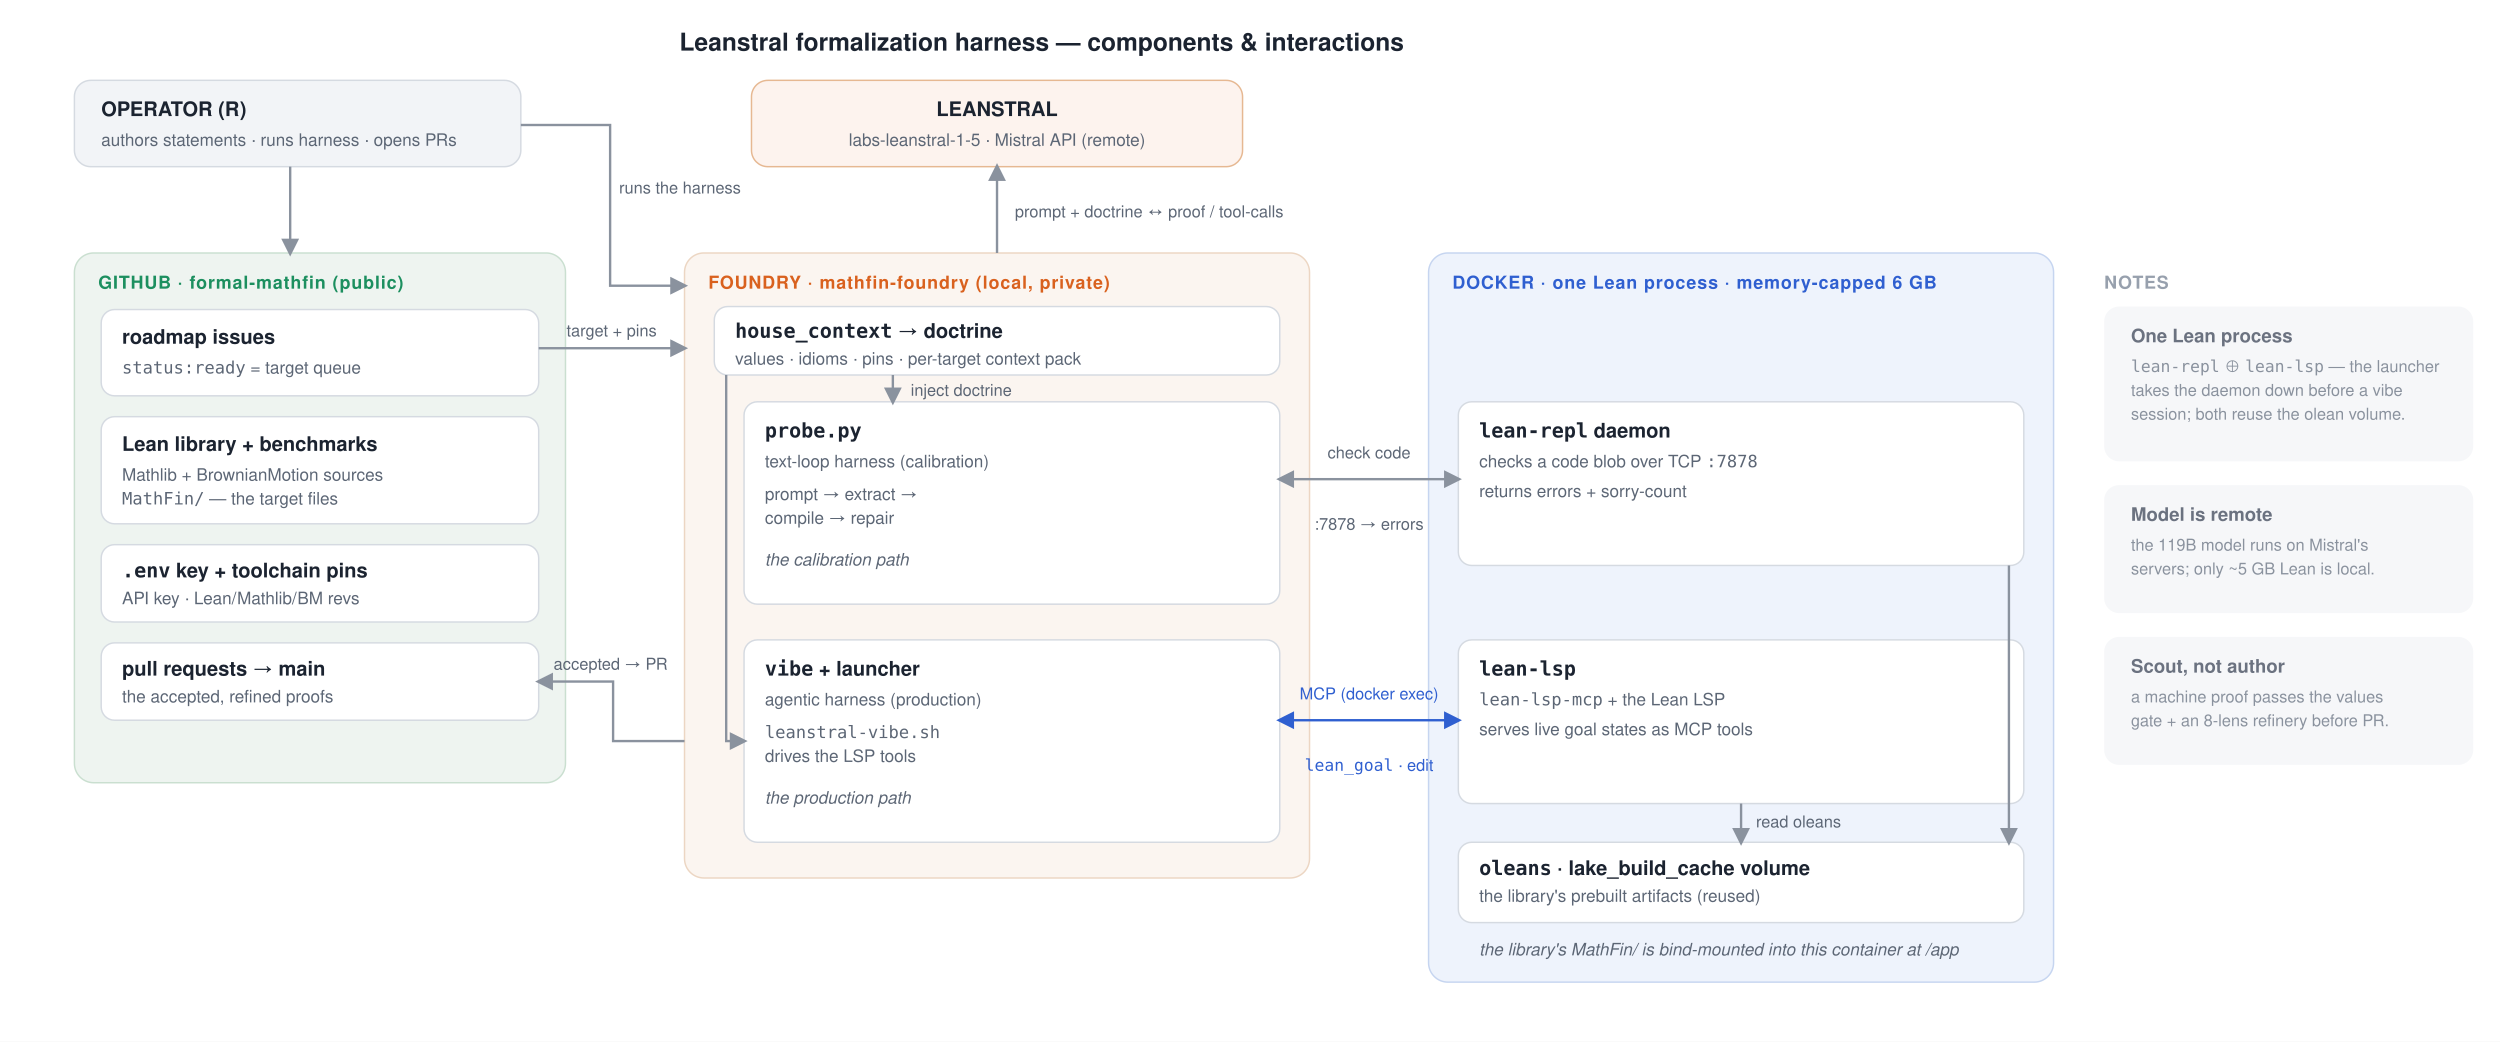
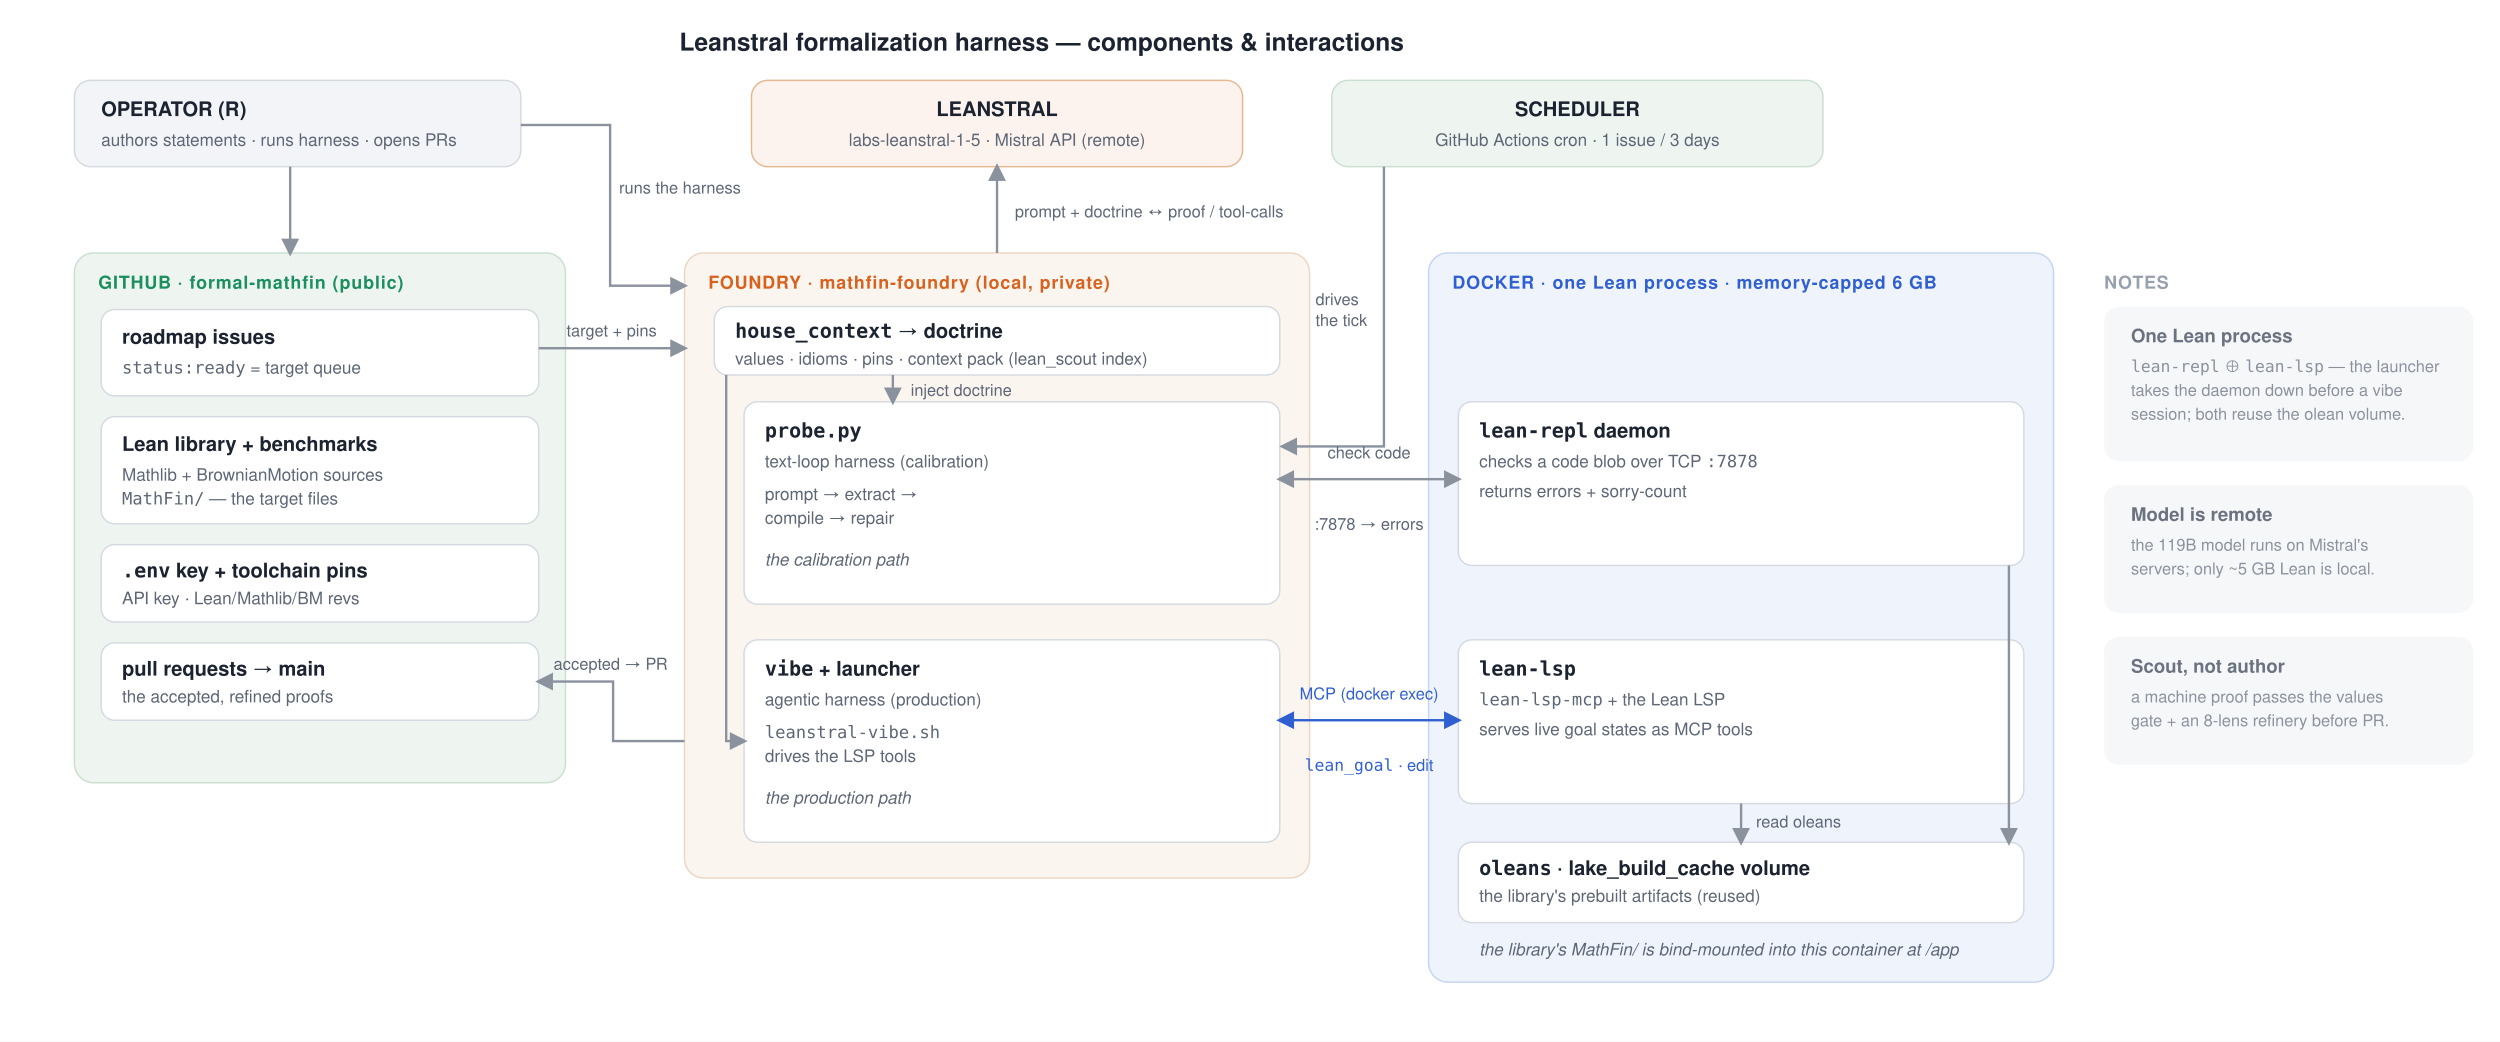
<svg xmlns="http://www.w3.org/2000/svg" width="1680" height="700" viewBox="0 0 1680 700" font-family="'Helvetica Neue',Helvetica,Arial,sans-serif">
  <defs>
    <marker id="a" viewBox="0 0 10 10" refX="8" refY="5" markerWidth="7.5" markerHeight="7.5" orient="auto-start-reverse">
      <path d="M0 0L10 5L0 10z" fill="#8a929e" />
    </marker>
    <marker id="ab" viewBox="0 0 10 10" refX="8" refY="5" markerWidth="7.5" markerHeight="7.5" orient="auto-start-reverse">
      <path d="M0 0L10 5L0 10z" fill="#2f5fd0" />
    </marker>
    <style>
      .clab{font-size:12px;font-weight:700;letter-spacing:.05em;}
      .nt{font-size:13.5px;font-weight:700;fill:#1b2330;}
      .nd{font-size:11.5px;fill:#5c6675;}
      .mono{font-family:'SF Mono',Menlo,Consolas,monospace;}
      .el{font-size:11px;fill:#5c6675;}
      .elk{font-size:11px;fill:#2f5fd0;}
      .edge{fill:none;stroke:#8a929e;stroke-width:1.6;}
      .edb{fill:none;stroke:#2f5fd0;stroke-width:1.6;}
      .note-t{font-size:12.5px;font-weight:700;fill:#6b7280;}
      .note-d{font-size:11px;fill:#8a929e;}
    </style>
  </defs>
  <rect width="1680" height="700" fill="#ffffff" />
  <text x="700" y="34" text-anchor="middle" font-size="16.5" font-weight="700" fill="#1b2330">Leanstral formalization harness — components &amp; interactions</text>
  <rect x="50" y="54" width="300" height="58" rx="11" fill="#f2f4f7" stroke="#d5dae1" />
  <text x="68" y="78" class="nt">OPERATOR (R)</text>
  <text x="68" y="98" class="nd">authors statements · runs harness · opens PRs</text>
  <rect x="505" y="54" width="330" height="58" rx="11" fill="#fdf3ee" stroke="#e6b892" />
  <text x="670" y="78" text-anchor="middle" class="nt" fill="#d9611e">LEANSTRAL</text>
  <text x="670" y="98" text-anchor="middle" class="nd">labs-leanstral-1-5  ·  Mistral API (remote)</text>
+   <rect x="895" y="54" width="330" height="58" rx="11" fill="#eef4f0" stroke="#cadfd0" />
+   <text x="1060" y="78" text-anchor="middle" class="nt" fill="#1c8f5f">SCHEDULER</text>
+   <text x="1060" y="98" text-anchor="middle" class="nd">GitHub Actions cron  ·  1 issue / 3 days</text>
  <rect x="50" y="170" width="330" height="356" rx="13" fill="#eef4f0" stroke="#cadfd0" />
  <text x="66" y="194" class="clab" fill="#1c8f5f">GITHUB · formal-mathfin (public)</text>
  <rect x="68" y="208" width="294" height="58" rx="9" fill="#ffffff" stroke="#d5dae1" />
  <text x="82" y="231" class="nt">roadmap issues</text>
  <text x="82" y="251" class="nd">
    <tspan class="mono">status:ready</tspan> = target queue</text>
  <rect x="68" y="280" width="294" height="72" rx="9" fill="#ffffff" stroke="#d5dae1" />
  <text x="82" y="303" class="nt">Lean library + benchmarks</text>
  <text x="82" y="323" class="nd">Mathlib + BrownianMotion sources</text>
  <text x="82" y="339" class="nd">
    <tspan class="mono">MathFin/</tspan> — the target files</text>
  <rect x="68" y="366" width="294" height="52" rx="9" fill="#ffffff" stroke="#d5dae1" />
  <text x="82" y="388" class="nt">
    <tspan class="mono">.env</tspan> key + toolchain pins</text>
  <text x="82" y="406" class="nd">API key · Lean/Mathlib/BM revs</text>
  <rect x="68" y="432" width="294" height="52" rx="9" fill="#ffffff" stroke="#d5dae1" />
  <text x="82" y="454" class="nt">pull requests → main</text>
  <text x="82" y="472" class="nd">the accepted, refined proofs</text>
  <rect x="460" y="170" width="420" height="420" rx="13" fill="#fbf5f0" stroke="#ecd6c3" />
  <text x="476" y="194" class="clab" fill="#d9611e">FOUNDRY · mathfin-foundry (local, private)</text>
  <rect x="480" y="206" width="380" height="46" rx="9" fill="#ffffff" stroke="#d5dae1" />
  <text x="494" y="227" class="nt">
    <tspan class="mono">house_context</tspan> → doctrine</text>
-   <text x="494" y="245" class="nd">values · idioms · pins · per-target context pack</text>
+   <text x="494" y="245" class="nd">values · idioms · pins · context pack (lean_scout index)</text>
  <rect x="500" y="270" width="360" height="136" rx="9" fill="#ffffff" stroke="#d5dae1" />
  <text x="514" y="294" class="nt">
    <tspan class="mono">probe.py</tspan>
  </text>
  <text x="514" y="314" class="nd">text-loop harness (calibration)</text>
  <text x="514" y="336" class="nd">prompt → extract →</text>
  <text x="514" y="352" class="nd">compile → repair</text>
  <text x="514" y="380" class="nd" font-style="italic">the calibration path</text>
  <rect x="500" y="430" width="360" height="136" rx="9" fill="#ffffff" stroke="#d5dae1" />
  <text x="514" y="454" class="nt">
    <tspan class="mono">vibe</tspan> + launcher</text>
  <text x="514" y="474" class="nd">agentic harness (production)</text>
  <text x="514" y="496" class="nd">
    <tspan class="mono">leanstral-vibe.sh</tspan>
  </text>
  <text x="514" y="512" class="nd">drives the LSP tools</text>
  <text x="514" y="540" class="nd" font-style="italic">the production path</text>
  <rect x="960" y="170" width="420" height="490" rx="13" fill="#eef3fc" stroke="#c6d5f0" />
  <text x="976" y="194" class="clab" fill="#2f5fd0">DOCKER · one Lean process · memory-capped 6 GB</text>
  <rect x="980" y="270" width="380" height="110" rx="9" fill="#ffffff" stroke="#d5dae1" />
  <text x="994" y="294" class="nt">
    <tspan class="mono">lean-repl</tspan> daemon</text>
  <text x="994" y="314" class="nd">checks a code blob over TCP <tspan class="mono">:7878</tspan>
  </text>
  <text x="994" y="334" class="nd">returns errors + sorry-count</text>
  <rect x="980" y="430" width="380" height="110" rx="9" fill="#ffffff" stroke="#d5dae1" />
  <text x="994" y="454" class="nt">
    <tspan class="mono">lean-lsp</tspan>
  </text>
  <text x="994" y="474" class="nd">
    <tspan class="mono">lean-lsp-mcp</tspan> + the Lean LSP</text>
  <text x="994" y="494" class="nd">serves live goal states as MCP tools</text>
  <rect x="980" y="566" width="380" height="54" rx="9" fill="#ffffff" stroke="#d5dae1" />
  <text x="994" y="588" class="nt">
    <tspan class="mono">oleans</tspan> · lake_build_cache volume</text>
  <text x="994" y="606" class="nd">the library's prebuilt artifacts (reused)</text>
  <text x="994" y="642" class="nd" font-style="italic">the library's MathFin/ is bind-mounted into this container at /app</text>
  <text x="1414" y="194" class="clab" fill="#97a0ad">NOTES</text>
  <rect x="1414" y="206" width="248" height="104" rx="10" fill="#f6f7f9" />
  <text x="1432" y="230" class="note-t">One Lean process</text>
  <text x="1432" y="250" class="note-d">
    <tspan class="mono">lean-repl</tspan> ⊕ <tspan class="mono">lean-lsp</tspan> — the launcher</text>
  <text x="1432" y="266" class="note-d">takes the daemon down before a vibe</text>
  <text x="1432" y="282" class="note-d">session; both reuse the olean volume.</text>
  <rect x="1414" y="326" width="248" height="86" rx="10" fill="#f6f7f9" />
  <text x="1432" y="350" class="note-t">Model is remote</text>
  <text x="1432" y="370" class="note-d">the 119B model runs on Mistral's</text>
  <text x="1432" y="386" class="note-d">servers; only ~5 GB Lean is local.</text>
  <rect x="1414" y="428" width="248" height="86" rx="10" fill="#f6f7f9" />
  <text x="1432" y="452" class="note-t">Scout, not author</text>
  <text x="1432" y="472" class="note-d">a machine proof passes the values</text>
  <text x="1432" y="488" class="note-d">gate + an 8-lens refinery before PR.</text>
  <line x1="195" y1="112" x2="195" y2="170" class="edge" marker-end="url(#a)" />
  <polyline points="350,84 410,84 410,192 460,192" class="edge" marker-end="url(#a)" />
  <text x="416" y="130" class="el">runs the harness</text>
  <line x1="670" y1="170" x2="670" y2="112" class="edge" marker-end="url(#a)" />
  <text x="682" y="146" class="el">prompt + doctrine  ↔  proof / tool-calls</text>
+   <polyline points="930,112 930,300 862,300" class="edge" marker-end="url(#a)" />
+   <text x="884" y="205" class="el">drives</text>
+   <text x="884" y="219" class="el">the tick</text>
  <line x1="362" y1="234" x2="460" y2="234" class="edge" marker-end="url(#a)" />
  <text x="411" y="226" text-anchor="middle" class="el">target + pins</text>
  <line x1="600" y1="252" x2="600" y2="270" class="edge" marker-end="url(#a)" />
  <polyline points="488,252 488,498 500,498" class="edge" marker-end="url(#a)" />
  <text x="612" y="266" class="el">inject doctrine</text>
  <line x1="860" y1="322" x2="980" y2="322" class="edge" marker-start="url(#a)" marker-end="url(#a)" />
  <text x="920" y="308" text-anchor="middle" class="el">check code</text>
  <text x="920" y="356" text-anchor="middle" class="el">:7878 → errors</text>
  <line x1="860" y1="484" x2="980" y2="484" class="edb" marker-start="url(#ab)" marker-end="url(#ab)" />
  <text x="920" y="470" text-anchor="middle" class="elk">MCP (docker exec)</text>
  <text x="920" y="518" text-anchor="middle" class="elk">
    <tspan class="mono">lean_goal</tspan> · edit</text>
  <polyline points="1350,380 1350,566" class="edge" marker-end="url(#a)" />
  <line x1="1170" y1="540" x2="1170" y2="566" class="edge" marker-end="url(#a)" />
  <text x="1180" y="556" class="el">read oleans</text>
  <polyline points="460,498 412,498 412,458 362,458" class="edge" marker-end="url(#a)" />
  <text x="372" y="450" class="el">accepted → PR</text>
</svg>
